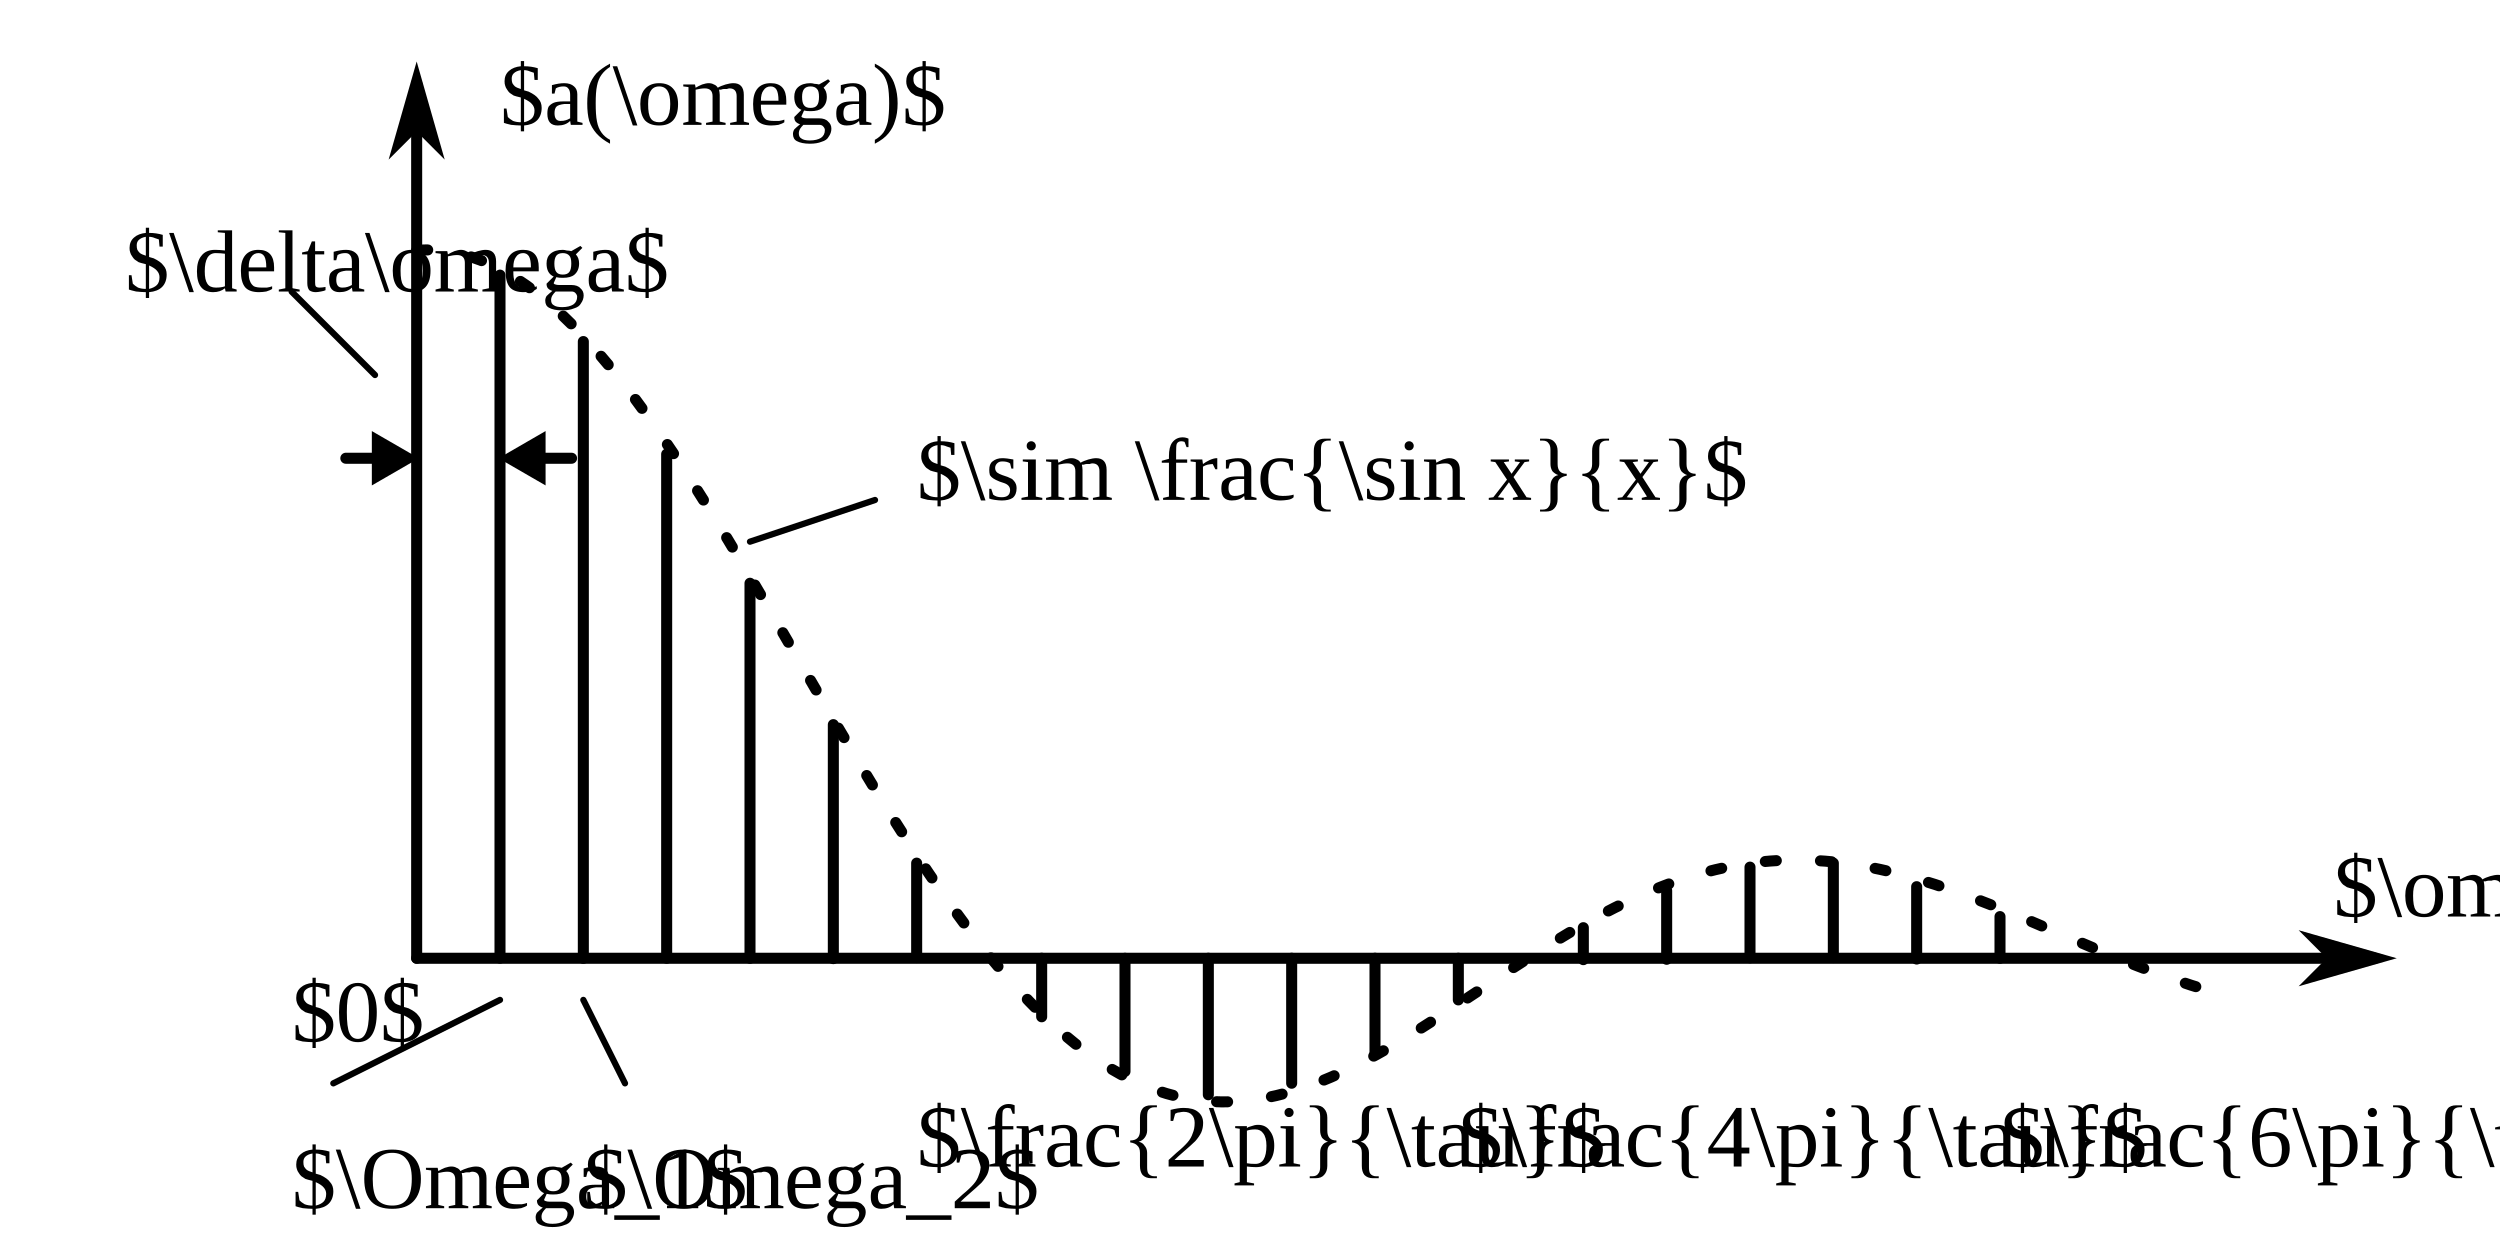
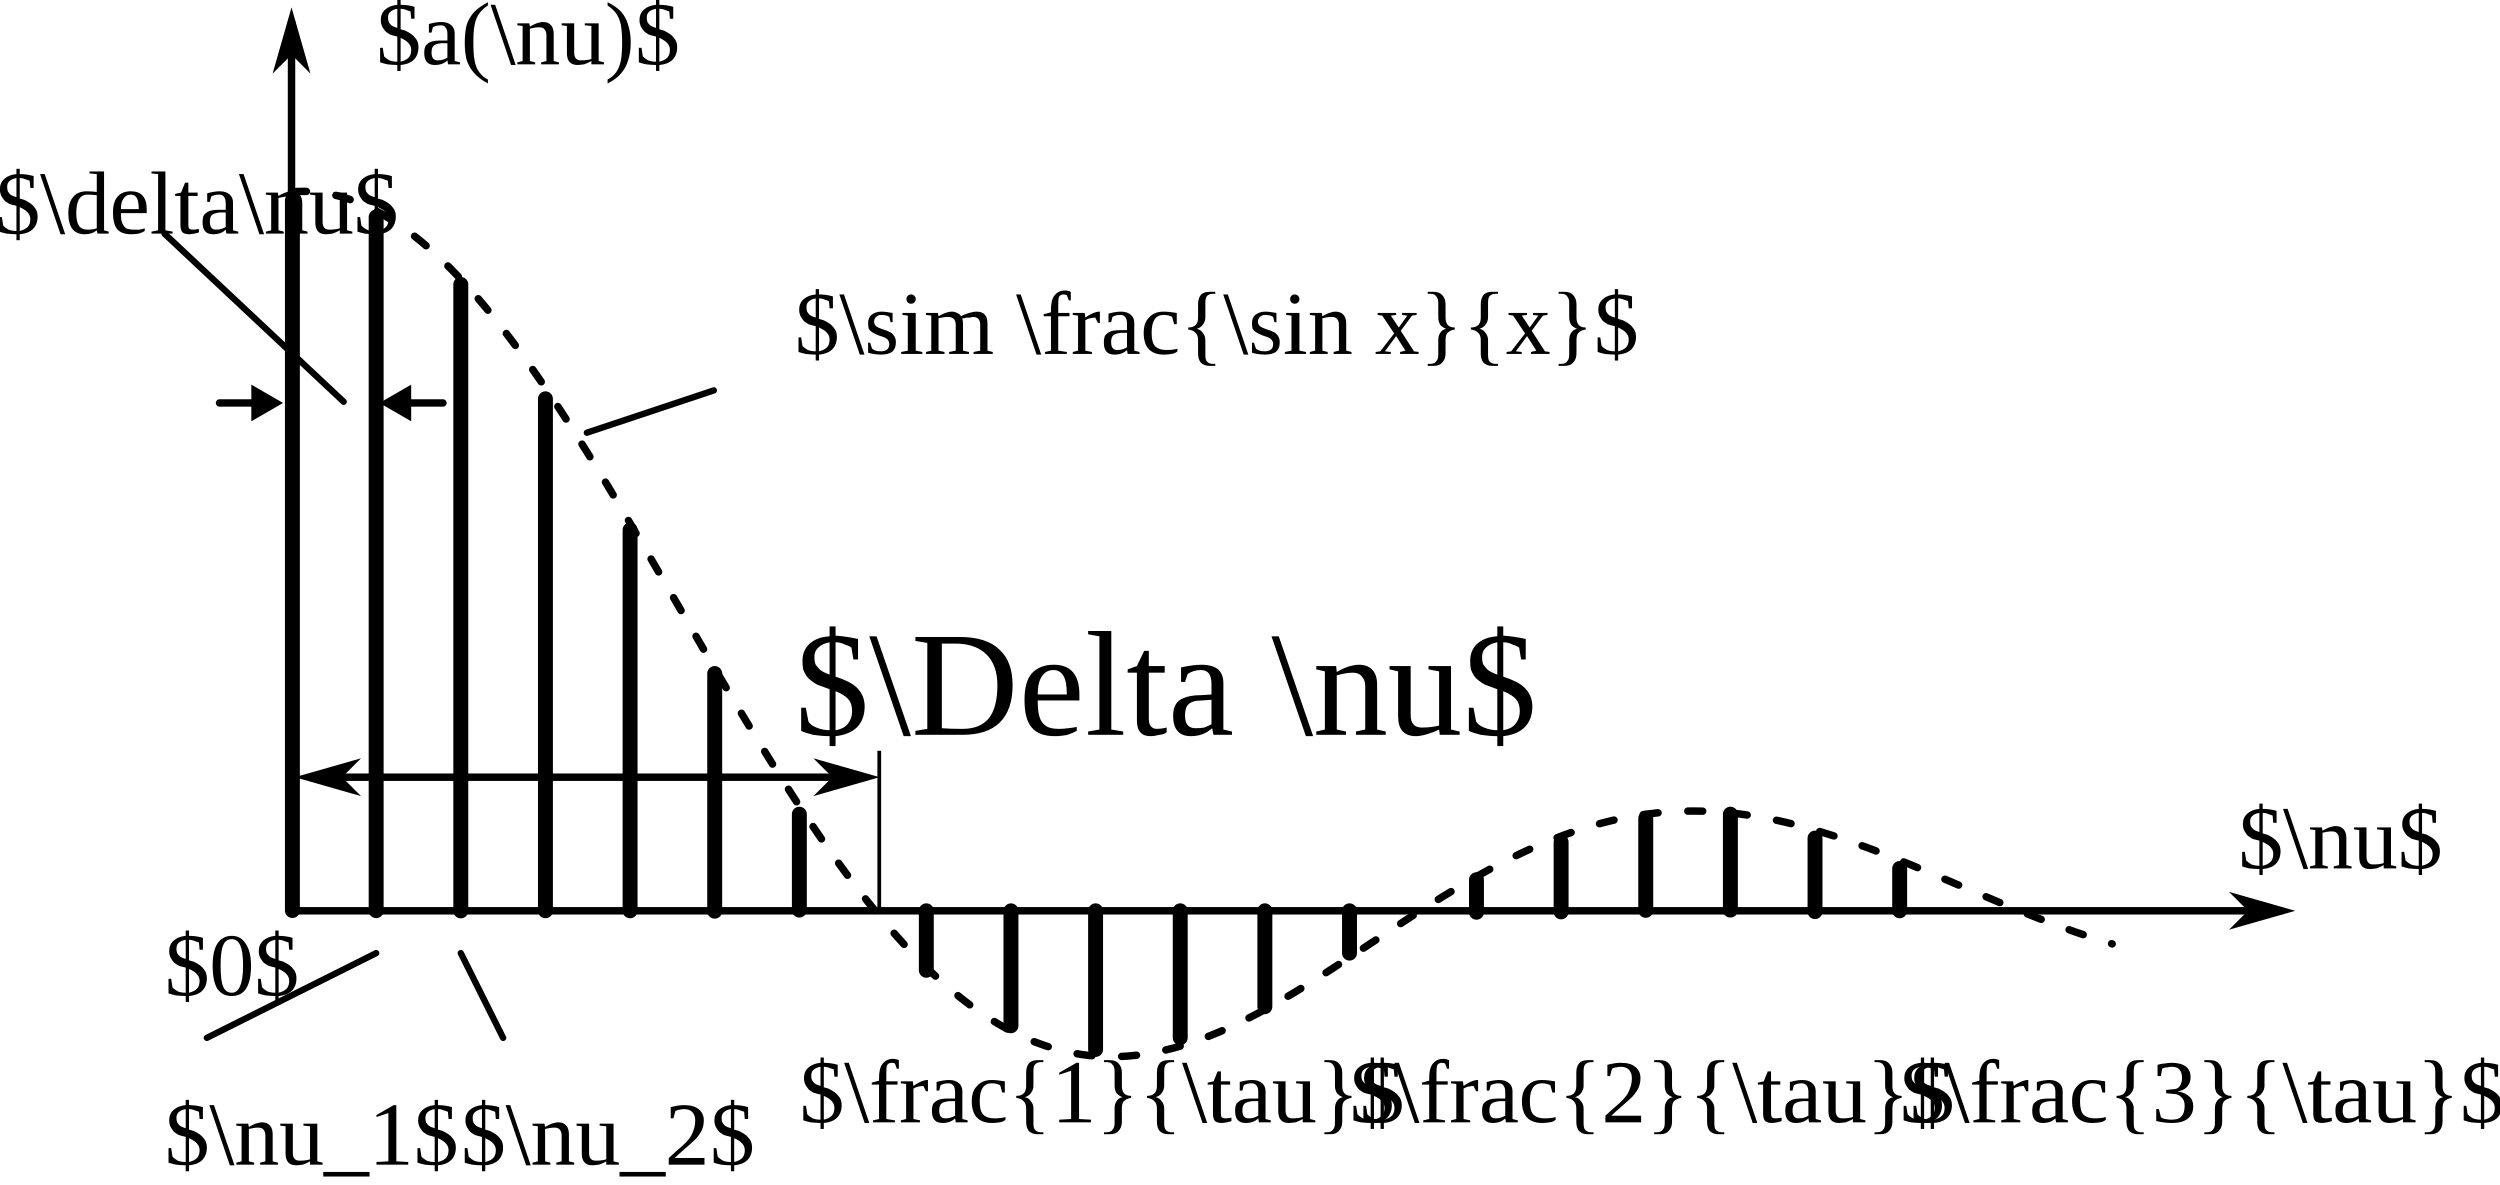
- <svg xmlns="http://www.w3.org/2000/svg" width="6cm" height="3cm" viewBox="0 0 60 30" version="1.1" id="svg6468">
+ <svg xmlns="http://www.w3.org/2000/svg" width="5.907cm" height="2.798cm" viewBox="0 0 59.074 27.976" version="1.1" id="svg6468">
  <defs id="defs6462">
-     <marker orient="auto" refY="0.0" refX="0.0" id="marker9497" style="overflow:visible">
-       <path id="path9495" d="M 5.77,0.0 L -2.88,5.0 L -2.88,-5.0 L 5.77,0.0 z " style="fill-rule:evenodd;stroke:#000000;stroke-width:1pt;stroke-opacity:1;fill:#000000;fill-opacity:1" transform="scale(0.4)" />
+     <marker orient="auto" refY="0.0" refX="0.0" id="marker4588" style="overflow:visible;">
+       <path id="path4255" d="M 0.0,0.0 L 5.0,-5.0 L -12.5,0.0 L 5.0,5.0 L 0.0,0.0 z " style="fill-rule:evenodd;stroke:#000000;stroke-width:1pt;stroke-opacity:1;fill:#000000;fill-opacity:1" transform="scale(0.4) rotate(180) translate(10,0)" />
    </marker>
-     <marker orient="auto" refY="0.0" refX="0.0" id="TriangleOutS" style="overflow:visible">
-       <path id="path4241" d="M 5.77,0.0 L -2.88,5.0 L -2.88,-5.0 L 5.77,0.0 z " style="fill-rule:evenodd;stroke:#000000;stroke-width:1pt;stroke-opacity:1;fill:#000000;fill-opacity:1" transform="scale(0.2)" />
+     <marker orient="auto" refY="0.0" refX="0.0" id="Arrow1Mstart" style="overflow:visible">
+       <path id="path4252" d="M 0.0,0.0 L 5.0,-5.0 L -12.5,0.0 L 5.0,5.0 L 0.0,0.0 z " style="fill-rule:evenodd;stroke:#000000;stroke-width:1pt;stroke-opacity:1;fill:#000000;fill-opacity:1" transform="scale(0.4) translate(10,0)" />
    </marker>
-     <marker orient="auto" refY="0.0" refX="0.0" id="TriangleOutM" style="overflow:visible">
-       <path id="path4238" d="M 5.77,0.0 L -2.88,5.0 L -2.88,-5.0 L 5.77,0.0 z " style="fill-rule:evenodd;stroke:#000000;stroke-width:1pt;stroke-opacity:1;fill:#000000;fill-opacity:1" transform="scale(0.4)" />
+     <marker orient="auto" refY="0" refX="0" id="marker9497" style="overflow:visible">
+       <path id="path9495" d="m 5.77,0 -8.65,5 0,-10 8.65,5 z" style="fill:#000000;fill-opacity:1;fill-rule:evenodd;stroke:#000000;stroke-width:1pt;stroke-opacity:1" transform="scale(0.4,0.4)" />
+     </marker>
+     <marker orient="auto" refY="0" refX="0" id="TriangleOutS" style="overflow:visible">
+       <path id="path4241" d="m 5.77,0 -8.65,5 0,-10 8.65,5 z" style="fill:#000000;fill-opacity:1;fill-rule:evenodd;stroke:#000000;stroke-width:1pt;stroke-opacity:1" transform="scale(0.2,0.2)" />
+     </marker>
+     <marker orient="auto" refY="0" refX="0" id="TriangleOutM" style="overflow:visible">
+       <path id="path4238" d="m 5.77,0 -8.65,5 0,-10 8.65,5 z" style="fill:#000000;fill-opacity:1;fill-rule:evenodd;stroke:#000000;stroke-width:1pt;stroke-opacity:1" transform="scale(0.4,0.4)" />
    </marker>
    <marker orient="auto" refY="0" refX="0" id="Arrow1Mend" style="overflow:visible">
      <path id="path4102" d="M 0,0 5,-5 -12.5,0 5,5 Z" style="fill:#000000;fill-opacity:1;fill-rule:evenodd;stroke:#000000;stroke-width:1pt;stroke-opacity:1" transform="matrix(-0.4,0,0,-0.4,-4,0)" />
    </marker>
    <marker orient="auto" refY="0" refX="0" id="Arrow1Mend-5" style="overflow:visible">
      <path id="path4102-5" d="M 0,0 5,-5 -12.5,0 5,5 Z" style="fill:#000000;fill-opacity:1;fill-rule:evenodd;stroke:#000000;stroke-width:1pt;stroke-opacity:1" transform="matrix(-0.4,0,0,-0.4,-4,0)" />
    </marker>
    <marker orient="auto" refY="0" refX="0" id="marker9497-7" style="overflow:visible">
-       <path id="path9495-3" d="M 5.77,0 -2.88,5 V -5 Z" style="fill:#000000;fill-opacity:1;fill-rule:evenodd;stroke:#000000;stroke-width:1pt;stroke-opacity:1" transform="scale(0.4)" />
+       <path id="path9495-3" d="m 5.77,0 -8.65,5 0,-10 z" style="fill:#000000;fill-opacity:1;fill-rule:evenodd;stroke:#000000;stroke-width:1pt;stroke-opacity:1" transform="scale(0.4,0.4)" />
    </marker>
    <marker orient="auto" refY="0" refX="0" id="marker9497-6" style="overflow:visible">
-       <path id="path9495-5" d="M 5.77,0 -2.88,5 V -5 Z" style="fill:#000000;fill-opacity:1;fill-rule:evenodd;stroke:#000000;stroke-width:1pt;stroke-opacity:1" transform="scale(0.4)" />
+       <path id="path9495-5" d="m 5.77,0 -8.65,5 0,-10 z" style="fill:#000000;fill-opacity:1;fill-rule:evenodd;stroke:#000000;stroke-width:1pt;stroke-opacity:1" transform="scale(0.4,0.4)" />
    </marker>
  </defs>
-   <g id="layer1" transform="translate(0,-267)">
-     <path style="fill:none;stroke:#000000;stroke-width:0.265;stroke-linecap:round;stroke-linejoin:miter;stroke-miterlimit:4;stroke-dasharray:none;stroke-opacity:1;marker-end:url(#Arrow1Mend)" d="M 10,289.998 H 57" id="path4091" />
-     <path style="fill:none;stroke:#000000;stroke-width:0.265;stroke-linecap:round;stroke-linejoin:miter;stroke-miterlimit:4;stroke-dasharray:none;stroke-opacity:1;marker-end:url(#Arrow1Mend-5)" d="m 10,289.998 v -21" id="path4091-5" />
-     <path id="path9093" title="4*sin(x)/x" d="m 10,273.009 c 0.293,-0.024 0.585,-0.009 0.878,0.047 0.293,0.055 0.585,0.15 0.878,0.283 0.293,0.133 0.585,0.305 0.878,0.513 0.293,0.208 0.585,0.452 0.878,0.729 0.293,0.277 0.585,0.588 0.878,0.927 0.293,0.34 0.585,0.709 0.878,1.102 0.293,0.393 0.585,0.812 0.878,1.249 0.293,0.438 0.585,0.895 0.878,1.366 0.293,0.471 0.585,0.956 0.878,1.449 0.293,0.493 0.585,0.994 0.878,1.498 0.293,0.503 0.585,1.009 0.878,1.511 0.293,0.502 0.585,1.001 0.878,1.49 0.293,0.49 0.585,0.97 0.878,1.436 0.293,0.466 0.585,0.919 0.878,1.352 0.293,0.434 0.585,0.848 0.878,1.241 0.293,0.392 0.585,0.762 0.878,1.106 0.293,0.344 0.585,0.663 0.878,0.953 0.293,0.291 0.585,0.553 0.878,0.787 0.293,0.234 0.585,0.438 0.878,0.612 0.293,0.175 0.585,0.319 0.878,0.435 0.293,0.115 0.585,0.201 0.878,0.259 0.293,0.058 0.585,0.088 0.878,0.091 0.293,0.004 0.585,-0.019 0.878,-0.065 0.293,-0.046 0.585,-0.116 0.878,-0.205 0.293,-0.09 0.585,-0.2 0.878,-0.326 0.293,-0.127 0.585,-0.27 0.878,-0.425 0.293,-0.156 0.585,-0.324 0.878,-0.501 0.293,-0.177 0.585,-0.362 0.878,-0.552 0.293,-0.19 0.585,-0.384 0.878,-0.578 0.293,-0.194 0.585,-0.389 0.878,-0.58 0.293,-0.191 0.585,-0.379 0.878,-0.559 0.293,-0.181 0.585,-0.354 0.878,-0.518 0.293,-0.164 0.585,-0.318 0.878,-0.459 0.293,-0.142 0.585,-0.271 0.878,-0.386 0.293,-0.115 0.585,-0.216 0.878,-0.301 0.293,-0.086 0.585,-0.156 0.878,-0.21 0.293,-0.054 0.585,-0.093 0.878,-0.115 0.293,-0.023 0.585,-0.029 0.878,-0.021 0.293,0.008 0.585,0.032 0.878,0.069 0.293,0.037 0.585,0.089 0.878,0.152 0.293,0.063 0.585,0.139 0.878,0.225 0.293,0.086 0.585,0.181 0.878,0.285 0.293,0.103 0.585,0.214 0.878,0.33 0.293,0.116 0.585,0.237 0.878,0.36 0.293,0.123 0.585,0.249 0.878,0.375 0.293,0.126 0.585,0.251 0.878,0.373 0.293,0.122 0.585,0.242 0.878,0.357 0.293,0.115 0.585,0.224 0.878,0.326 0.293,0.102 0.585,0.197 0.878,0.284" style="opacity:1;fill:none;fill-opacity:1;fill-rule:nonzero;stroke:#000000;stroke-width:0.265;stroke-linecap:round;stroke-linejoin:bevel;stroke-miterlimit:4;stroke-dasharray:0.265, 1.06;stroke-dashoffset:0;stroke-opacity:1;paint-order:stroke markers fill" />
-     <path style="fill:none;stroke:#000000;stroke-width:0.265px;stroke-linecap:round;stroke-linejoin:miter;stroke-opacity:1" d="M 12,289.995 V 273.603" id="path9111" />
-     <path style="fill:none;stroke:#000000;stroke-width:0.265px;stroke-linecap:round;stroke-linejoin:miter;stroke-opacity:1" d="M 14,290 V 275.197" id="path9111-4" />
-     <path style="fill:none;stroke:#000000;stroke-width:0.265px;stroke-linecap:round;stroke-linejoin:miter;stroke-opacity:1" d="M 16,289.997 V 277.9" id="path9111-9" />
-     <path style="fill:none;stroke:#000000;stroke-width:0.265px;stroke-linecap:round;stroke-linejoin:miter;stroke-opacity:1" d="m 18,289.998 v -9" id="path9111-6" />
-     <path style="fill:none;stroke:#000000;stroke-width:0.265px;stroke-linecap:round;stroke-linejoin:miter;stroke-opacity:1" d="m 20,290.007 v -5.616" id="path9111-7" />
-     <path style="fill:none;stroke:#000000;stroke-width:0.265px;stroke-linecap:round;stroke-linejoin:miter;stroke-opacity:1" d="m 22,289.981 v -2.266" id="path9111-91" />
-     <path style="fill:none;stroke:#000000;stroke-width:0.265px;stroke-linecap:round;stroke-linejoin:miter;stroke-opacity:1" d="m 25,291.403 v -1.405" id="path9111-91-7" />
-     <path style="fill:none;stroke:#000000;stroke-width:0.265px;stroke-linecap:round;stroke-linejoin:miter;stroke-opacity:1" d="m 27,292.714 v -2.715" id="path9111-91-5" />
-     <path style="fill:none;stroke:#000000;stroke-width:0.265px;stroke-linecap:round;stroke-linejoin:miter;stroke-opacity:1" d="m 29,293.274 v -3.276" id="path9111-91-6" />
-     <path style="fill:none;stroke:#000000;stroke-width:0.265px;stroke-linecap:round;stroke-linejoin:miter;stroke-opacity:1" d="m 31,292.998 v -3" id="path9111-91-76" />
-     <path style="fill:none;stroke:#000000;stroke-width:0.265px;stroke-linecap:round;stroke-linejoin:miter;stroke-opacity:1" d="m 33,292.264 v -2.266" id="path9111-91-4" />
-     <path style="fill:none;stroke:#000000;stroke-width:0.265px;stroke-linecap:round;stroke-linejoin:miter;stroke-opacity:1" d="m 35,290.998 v -1" id="path9111-91-8" />
-     <path style="fill:none;stroke:#000000;stroke-width:0.265px;stroke-linecap:round;stroke-linejoin:miter;stroke-opacity:1" d="m 38,290.032 v -0.768" id="path9111-91-8-1" />
-     <path style="fill:none;stroke:#000000;stroke-width:0.265px;stroke-linecap:round;stroke-linejoin:miter;stroke-opacity:1" d="m 40,290.023 v -1.65" id="path9111-91-8-5" />
-     <path style="fill:none;stroke:#000000;stroke-width:0.265px;stroke-linecap:round;stroke-linejoin:miter;stroke-opacity:1" d="m 42,289.987 v -2.176" id="path9111-91-8-4" />
-     <path style="fill:none;stroke:#000000;stroke-width:0.265px;stroke-linecap:round;stroke-linejoin:miter;stroke-opacity:1" d="m 44,289.981 v -2.266" id="path9111-91-8-51" />
-     <path style="fill:none;stroke:#000000;stroke-width:0.265px;stroke-linecap:round;stroke-linejoin:miter;stroke-opacity:1" d="m 46,290.017 v -1.737" id="path9111-91-8-11" />
-     <path style="fill:none;stroke:#000000;stroke-width:0.265px;stroke-linecap:round;stroke-linejoin:miter;stroke-opacity:1" d="m 48,289.998 v -1" id="path9111-91-8-52" />
+   <g id="layer1" transform="translate(-3.111621,-268.479)">
+     <path style="fill:none;stroke:#000000;stroke-width:0.176;stroke-linecap:round;stroke-linejoin:miter;stroke-miterlimit:4;stroke-dasharray:none;stroke-opacity:1;marker-end:url(#Arrow1Mend)" d="m 10,289.998 47,0" id="path4091" />
+     <path style="fill:none;stroke:#000000;stroke-width:0.176;stroke-linecap:round;stroke-linejoin:miter;stroke-miterlimit:4;stroke-dasharray:none;stroke-opacity:1;marker-end:url(#Arrow1Mend-5)" d="m 10,289.998 0,-21" id="path4091-5" />
+     <path id="path9093" title="4*sin(x)/x" d="m 10,273.009 c 0.293,-0.024 0.585,-0.009 0.878,0.047 0.293,0.055 0.585,0.15 0.878,0.283 0.293,0.133 0.585,0.305 0.878,0.513 0.293,0.208 0.585,0.452 0.878,0.729 0.293,0.277 0.585,0.588 0.878,0.927 0.293,0.34 0.585,0.709 0.878,1.102 0.293,0.393 0.585,0.812 0.878,1.249 0.293,0.438 0.585,0.895 0.878,1.366 0.293,0.471 0.585,0.956 0.878,1.449 0.293,0.493 0.585,0.994 0.878,1.498 0.293,0.503 0.585,1.009 0.878,1.511 0.293,0.502 0.585,1.001 0.878,1.49 0.293,0.49 0.585,0.97 0.878,1.436 0.293,0.466 0.585,0.919 0.878,1.352 0.293,0.434 0.585,0.848 0.878,1.241 0.293,0.392 0.585,0.762 0.878,1.106 0.293,0.344 0.585,0.663 0.878,0.953 0.293,0.291 0.585,0.553 0.878,0.787 0.293,0.234 0.585,0.438 0.878,0.612 0.293,0.175 0.585,0.319 0.878,0.435 0.293,0.115 0.585,0.201 0.878,0.259 0.293,0.058 0.585,0.088 0.878,0.091 0.293,0.004 0.585,-0.019 0.878,-0.065 0.293,-0.046 0.585,-0.116 0.878,-0.205 0.293,-0.09 0.585,-0.2 0.878,-0.326 0.293,-0.127 0.585,-0.27 0.878,-0.425 0.293,-0.156 0.585,-0.324 0.878,-0.501 0.293,-0.177 0.585,-0.362 0.878,-0.552 0.293,-0.19 0.585,-0.384 0.878,-0.578 0.293,-0.194 0.585,-0.389 0.878,-0.58 0.293,-0.191 0.585,-0.379 0.878,-0.559 0.293,-0.181 0.585,-0.354 0.878,-0.518 0.293,-0.164 0.585,-0.318 0.878,-0.459 0.293,-0.142 0.585,-0.271 0.878,-0.386 0.293,-0.115 0.585,-0.216 0.878,-0.301 0.293,-0.086 0.585,-0.156 0.878,-0.21 0.293,-0.054 0.585,-0.093 0.878,-0.115 0.293,-0.023 0.585,-0.029 0.878,-0.021 0.293,0.008 0.585,0.032 0.878,0.069 0.293,0.037 0.585,0.089 0.878,0.152 0.293,0.063 0.585,0.139 0.878,0.225 0.293,0.086 0.585,0.181 0.878,0.285 0.293,0.103 0.585,0.214 0.878,0.33 0.293,0.116 0.585,0.237 0.878,0.36 0.293,0.123 0.585,0.249 0.878,0.375 0.293,0.126 0.585,0.251 0.878,0.373 0.293,0.122 0.585,0.242 0.878,0.357 0.293,0.115 0.585,0.224 0.878,0.326 0.293,0.102 0.585,0.197 0.878,0.284" style="opacity:1;fill:none;fill-opacity:1;fill-rule:nonzero;stroke:#000000;stroke-width:0.176;stroke-linecap:round;stroke-linejoin:bevel;stroke-miterlimit:4;stroke-dasharray:0.352,0.704;stroke-dashoffset:0;stroke-opacity:1;paint-order:stroke markers fill" />
+     <path style="fill:none;stroke:#000000;stroke-width:0.353;stroke-linecap:round;stroke-linejoin:miter;stroke-opacity:1" d="m 12,289.995 0,-16.392" id="path9111" />
+     <path style="fill:none;stroke:#000000;stroke-width:0.353;stroke-linecap:round;stroke-linejoin:miter;stroke-opacity:1" d="m 14,290 0,-14.803" id="path9111-4" />
+     <path style="fill:none;stroke:#000000;stroke-width:0.353;stroke-linecap:round;stroke-linejoin:miter;stroke-opacity:1" d="M 16,289.997 16,277.9" id="path9111-9" />
+     <path style="fill:none;stroke:#000000;stroke-width:0.353;stroke-linecap:round;stroke-linejoin:miter;stroke-opacity:1" d="m 18,289.998 0,-9" id="path9111-6" />
+     <path style="fill:none;stroke:#000000;stroke-width:0.353;stroke-linecap:round;stroke-linejoin:miter;stroke-opacity:1" d="m 20,290.007 0,-5.616" id="path9111-7" />
+     <path style="fill:none;stroke:#000000;stroke-width:0.353;stroke-linecap:round;stroke-linejoin:miter;stroke-opacity:1" d="m 22,289.981 0,-2.266" id="path9111-91" />
+     <path style="fill:none;stroke:#000000;stroke-width:0.353;stroke-linecap:round;stroke-linejoin:miter;stroke-opacity:1" d="m 25,291.403 0,-1.405" id="path9111-91-7" />
+     <path style="fill:none;stroke:#000000;stroke-width:0.353;stroke-linecap:round;stroke-linejoin:miter;stroke-opacity:1" d="m 27,292.714 0,-2.715" id="path9111-91-5" />
+     <path style="fill:none;stroke:#000000;stroke-width:0.353;stroke-linecap:round;stroke-linejoin:miter;stroke-opacity:1" d="m 29,293.274 0,-3.276" id="path9111-91-6" />
+     <path style="fill:none;stroke:#000000;stroke-width:0.353;stroke-linecap:round;stroke-linejoin:miter;stroke-opacity:1" d="m 31,292.998 0,-3" id="path9111-91-76" />
+     <path style="fill:none;stroke:#000000;stroke-width:0.353;stroke-linecap:round;stroke-linejoin:miter;stroke-opacity:1" d="m 33,292.264 0,-2.266" id="path9111-91-4" />
+     <path style="fill:none;stroke:#000000;stroke-width:0.353;stroke-linecap:round;stroke-linejoin:miter;stroke-opacity:1" d="m 35,290.998 0,-1" id="path9111-91-8" />
+     <path style="fill:none;stroke:#000000;stroke-width:0.353;stroke-linecap:round;stroke-linejoin:miter;stroke-opacity:1" d="m 38,290.032 0,-0.768" id="path9111-91-8-1" />
+     <path style="fill:none;stroke:#000000;stroke-width:0.353;stroke-linecap:round;stroke-linejoin:miter;stroke-opacity:1" d="m 40,290.023 0,-1.65" id="path9111-91-8-5" />
+     <path style="fill:none;stroke:#000000;stroke-width:0.353;stroke-linecap:round;stroke-linejoin:miter;stroke-opacity:1" d="m 42,289.987 0,-2.176" id="path9111-91-8-4" />
+     <path style="fill:none;stroke:#000000;stroke-width:0.353;stroke-linecap:round;stroke-linejoin:miter;stroke-opacity:1" d="m 44,289.981 0,-2.266" id="path9111-91-8-51" />
+     <path style="fill:none;stroke:#000000;stroke-width:0.353;stroke-linecap:round;stroke-linejoin:miter;stroke-opacity:1" d="m 46,290.017 0,-1.737" id="path9111-91-8-11" />
+     <path style="fill:none;stroke:#000000;stroke-width:0.353;stroke-linecap:round;stroke-linejoin:miter;stroke-opacity:1" d="m 48,289.998 0,-1" id="path9111-91-8-52" />
    <g id="layer6">
-       <text xml:space="preserve" style="font-style:normal;font-variant:normal;font-weight:normal;font-stretch:normal;font-size:2.117px;line-height:1.25;font-family:'Times New Roman';-inkscape-font-specification:'Times New Roman, Normal';font-variant-ligatures:normal;font-variant-caps:normal;font-variant-numeric:normal;font-feature-settings:normal;text-align:start;letter-spacing:0px;word-spacing:0px;writing-mode:lr-tb;text-anchor:start;fill:#000000;fill-opacity:1;stroke:none;stroke-width:0.265" x="56" y="288.998" id="text9245">
-         <tspan id="tspan9243" x="56" y="288.998" style="stroke-width:0.265">$\omega$</tspan>
+       <text xml:space="preserve" style="font-style:normal;font-variant:normal;font-weight:normal;font-stretch:normal;font-size:2.117px;line-height:1.25;font-family:'Times New Roman';-inkscape-font-specification:'Times New Roman, Normal';text-align:start;letter-spacing:0px;word-spacing:0px;writing-mode:lr-tb;text-anchor:start;fill:#000000;fill-opacity:1;stroke:none;stroke-width:0.265" x="56" y="288.998" id="text9245">
+         <tspan id="tspan9243" x="56" y="288.998" style="stroke-width:0.265">$\nu$</tspan>
      </text>
-       <text xml:space="preserve" style="font-style:normal;font-variant:normal;font-weight:normal;font-stretch:normal;font-size:2.117px;line-height:1.25;font-family:'Times New Roman';-inkscape-font-specification:'Times New Roman, Normal';font-variant-ligatures:normal;font-variant-caps:normal;font-variant-numeric:normal;font-feature-settings:normal;text-align:start;letter-spacing:0px;word-spacing:0px;writing-mode:lr-tb;text-anchor:start;fill:#000000;fill-opacity:1;stroke:none;stroke-width:0.265" x="22" y="278.998" id="text9249">
-         <tspan id="tspan9247" x="22" y="278.998" style="stroke-width:0.265">$\sim \frac{\sin x}{x}$</tspan>
+       <text xml:space="preserve" style="font-style:normal;font-variant:normal;font-weight:normal;font-stretch:normal;font-size:2.117px;line-height:1.25;font-family:'Times New Roman';-inkscape-font-specification:'Times New Roman, Normal';text-align:start;letter-spacing:0px;word-spacing:0px;writing-mode:lr-tb;text-anchor:start;fill:#000000;fill-opacity:1;stroke:none;stroke-width:0.265" x="21.888" y="276.841" id="text9249">
+         <tspan id="tspan9247" x="21.888" y="276.841" style="stroke-width:0.265">$\sim \frac{\sin x}{x}$</tspan>
      </text>
-       <text xml:space="preserve" style="font-style:normal;font-variant:normal;font-weight:normal;font-stretch:normal;font-size:2.117px;line-height:1.25;font-family:'Times New Roman';-inkscape-font-specification:'Times New Roman, Normal';font-variant-ligatures:normal;font-variant-caps:normal;font-variant-numeric:normal;font-feature-settings:normal;text-align:start;letter-spacing:0px;word-spacing:0px;writing-mode:lr-tb;text-anchor:start;fill:#000000;fill-opacity:1;stroke:none;stroke-width:0.265" x="3" y="273.998" id="text9253">
-         <tspan id="tspan9251" x="3" y="273.998" style="stroke-width:0.265">$\delta\omega$</tspan>
+       <text xml:space="preserve" style="font-style:normal;font-variant:normal;font-weight:normal;font-stretch:normal;font-size:2.117px;line-height:1.25;font-family:'Times New Roman';-inkscape-font-specification:'Times New Roman, Normal';text-align:start;letter-spacing:0px;word-spacing:0px;writing-mode:lr-tb;text-anchor:start;fill:#000000;fill-opacity:1;stroke:none;stroke-width:0.265" x="3" y="273.998" id="text9253">
+         <tspan id="tspan9251" x="3" y="273.998" style="stroke-width:0.265">$\delta\nu$</tspan>
      </text>
-       <text xml:space="preserve" style="font-style:normal;font-variant:normal;font-weight:normal;font-stretch:normal;font-size:2.117px;line-height:1.25;font-family:'Times New Roman';-inkscape-font-specification:'Times New Roman, Normal';font-variant-ligatures:normal;font-variant-caps:normal;font-variant-numeric:normal;font-feature-settings:normal;text-align:start;letter-spacing:0px;word-spacing:0px;writing-mode:lr-tb;text-anchor:start;fill:#000000;fill-opacity:1;stroke:none;stroke-width:0.265" x="12" y="269.998" id="text9257">
-         <tspan id="tspan9255" x="12" y="269.998" style="stroke-width:0.265">$a(\omega)$</tspan>
+       <text xml:space="preserve" style="font-style:normal;font-variant:normal;font-weight:normal;font-stretch:normal;font-size:2.117px;line-height:1.25;font-family:'Times New Roman';-inkscape-font-specification:'Times New Roman, Normal';text-align:start;letter-spacing:0px;word-spacing:0px;writing-mode:lr-tb;text-anchor:start;fill:#000000;fill-opacity:1;stroke:none;stroke-width:0.265" x="12" y="269.998" id="text9257">
+         <tspan id="tspan9255" x="12" y="269.998" style="stroke-width:0.265">$a(\nu)$</tspan>
      </text>
-       <text xml:space="preserve" style="font-style:normal;font-variant:normal;font-weight:normal;font-stretch:normal;font-size:2.117px;line-height:1.25;font-family:'Times New Roman';-inkscape-font-specification:'Times New Roman, Normal';font-variant-ligatures:normal;font-variant-caps:normal;font-variant-numeric:normal;font-feature-settings:normal;text-align:start;letter-spacing:0px;word-spacing:0px;writing-mode:lr-tb;text-anchor:start;fill:#000000;fill-opacity:1;stroke:none;stroke-width:0.265" x="7" y="291.998" id="text9261">
+       <text xml:space="preserve" style="font-style:normal;font-variant:normal;font-weight:normal;font-stretch:normal;font-size:2.117px;line-height:1.25;font-family:'Times New Roman';-inkscape-font-specification:'Times New Roman, Normal';text-align:start;letter-spacing:0px;word-spacing:0px;writing-mode:lr-tb;text-anchor:start;fill:#000000;fill-opacity:1;stroke:none;stroke-width:0.265" x="7" y="291.998" id="text9261">
        <tspan id="tspan9259" x="7" y="291.998" style="stroke-width:0.265">$0$</tspan>
      </text>
-       <text xml:space="preserve" style="font-style:normal;font-variant:normal;font-weight:normal;font-stretch:normal;font-size:2.117px;line-height:1.25;font-family:'Times New Roman';-inkscape-font-specification:'Times New Roman, Normal';font-variant-ligatures:normal;font-variant-caps:normal;font-variant-numeric:normal;font-feature-settings:normal;text-align:start;letter-spacing:0px;word-spacing:0px;writing-mode:lr-tb;text-anchor:start;fill:#000000;fill-opacity:1;stroke:none;stroke-width:0.265" x="7" y="295.998" id="text9265">
-         <tspan id="tspan9263" x="7" y="295.998" style="stroke-width:0.265">$\Omega_1$</tspan>
+       <text xml:space="preserve" style="font-style:normal;font-variant:normal;font-weight:normal;font-stretch:normal;font-size:2.117px;line-height:1.25;font-family:'Times New Roman';-inkscape-font-specification:'Times New Roman, Normal';text-align:start;letter-spacing:0px;word-spacing:0px;writing-mode:lr-tb;text-anchor:start;fill:#000000;fill-opacity:1;stroke:none;stroke-width:0.265" x="7" y="295.998" id="text9265">
+         <tspan id="tspan9263" x="7" y="295.998" style="stroke-width:0.265">$\nu_1$</tspan>
      </text>
-       <text xml:space="preserve" style="font-style:normal;font-variant:normal;font-weight:normal;font-stretch:normal;font-size:2.117px;line-height:1.25;font-family:'Times New Roman';-inkscape-font-specification:'Times New Roman, Normal';font-variant-ligatures:normal;font-variant-caps:normal;font-variant-numeric:normal;font-feature-settings:normal;text-align:start;letter-spacing:0px;word-spacing:0px;writing-mode:lr-tb;text-anchor:start;fill:#000000;fill-opacity:1;stroke:none;stroke-width:0.265" x="14" y="295.998" id="text9265-6">
-         <tspan id="tspan9263-6" x="14" y="295.998" style="stroke-width:0.265">$\Omega_2$</tspan>
+       <text xml:space="preserve" style="font-style:normal;font-variant:normal;font-weight:normal;font-stretch:normal;font-size:2.117px;line-height:1.25;font-family:'Times New Roman';-inkscape-font-specification:'Times New Roman, Normal';text-align:start;letter-spacing:0px;word-spacing:0px;writing-mode:lr-tb;text-anchor:start;fill:#000000;fill-opacity:1;stroke:none;stroke-width:0.265" x="14" y="295.998" id="text9265-6">
+         <tspan id="tspan9263-6" x="14" y="295.998" style="stroke-width:0.265">$\nu_2$</tspan>
      </text>
-       <text xml:space="preserve" style="font-style:normal;font-variant:normal;font-weight:normal;font-stretch:normal;font-size:2.117px;line-height:1.25;font-family:'Times New Roman';-inkscape-font-specification:'Times New Roman, Normal';font-variant-ligatures:normal;font-variant-caps:normal;font-variant-numeric:normal;font-feature-settings:normal;text-align:start;letter-spacing:0px;word-spacing:0px;writing-mode:lr-tb;text-anchor:start;fill:#000000;fill-opacity:1;stroke:none;stroke-width:0.265" x="22" y="294.998" id="text9287">
-         <tspan id="tspan9285" x="22" y="294.998" style="stroke-width:0.265">$\frac{2\pi}{\tau}$</tspan>
+       <text xml:space="preserve" style="font-style:normal;font-variant:normal;font-weight:normal;font-stretch:normal;font-size:2.117px;line-height:1.25;font-family:'Times New Roman';-inkscape-font-specification:'Times New Roman, Normal';text-align:start;letter-spacing:0px;word-spacing:0px;writing-mode:lr-tb;text-anchor:start;fill:#000000;fill-opacity:1;stroke:none;stroke-width:0.265" x="22" y="294.998" id="text9287">
+         <tspan id="tspan9285" x="22" y="294.998" style="stroke-width:0.265">$\frac{1}{\tau}$</tspan>
      </text>
-       <text xml:space="preserve" style="font-style:normal;font-variant:normal;font-weight:normal;font-stretch:normal;font-size:2.117px;line-height:1.25;font-family:'Times New Roman';-inkscape-font-specification:'Times New Roman, Normal';font-variant-ligatures:normal;font-variant-caps:normal;font-variant-numeric:normal;font-feature-settings:normal;text-align:start;letter-spacing:0px;word-spacing:0px;writing-mode:lr-tb;text-anchor:start;fill:#000000;fill-opacity:1;stroke:none;stroke-width:0.265" x="35" y="294.998" id="text9287-1">
-         <tspan id="tspan9285-0" x="35" y="294.998" style="stroke-width:0.265">$\frac{4\pi}{\tau}$</tspan>
+       <text xml:space="preserve" style="font-style:normal;font-variant:normal;font-weight:normal;font-stretch:normal;font-size:2.117px;line-height:1.25;font-family:'Times New Roman';-inkscape-font-specification:'Times New Roman, Normal';text-align:start;letter-spacing:0px;word-spacing:0px;writing-mode:lr-tb;text-anchor:start;fill:#000000;fill-opacity:1;stroke:none;stroke-width:0.265" x="35" y="294.998" id="text9287-1">
+         <tspan id="tspan9285-0" x="35" y="294.998" style="stroke-width:0.265">$\frac{2}{\tau}$</tspan>
      </text>
-       <text xml:space="preserve" style="font-style:normal;font-variant:normal;font-weight:normal;font-stretch:normal;font-size:2.117px;line-height:1.25;font-family:'Times New Roman';-inkscape-font-specification:'Times New Roman, Normal';font-variant-ligatures:normal;font-variant-caps:normal;font-variant-numeric:normal;font-feature-settings:normal;text-align:start;letter-spacing:0px;word-spacing:0px;writing-mode:lr-tb;text-anchor:start;fill:#000000;fill-opacity:1;stroke:none;stroke-width:0.265" x="48" y="294.998" id="text9287-12">
-         <tspan id="tspan9285-1" x="48" y="294.998" style="stroke-width:0.265">$\frac{6\pi}{\tau}$</tspan>
+       <text xml:space="preserve" style="font-style:normal;font-variant:normal;font-weight:normal;font-stretch:normal;font-size:2.117px;line-height:1.25;font-family:'Times New Roman';-inkscape-font-specification:'Times New Roman, Normal';text-align:start;letter-spacing:0px;word-spacing:0px;writing-mode:lr-tb;text-anchor:start;fill:#000000;fill-opacity:1;stroke:none;stroke-width:0.265" x="48" y="294.998" id="text9287-12">
+         <tspan id="tspan9285-1" x="48" y="294.998" style="stroke-width:0.265">$\frac{3}{\tau}$</tspan>
      </text>
-       <path style="fill:none;stroke:#000000;stroke-width:0.15;stroke-linecap:round;stroke-linejoin:miter;stroke-opacity:1;stroke-miterlimit:4;stroke-dasharray:none" d="m 12,290.998 -4,2.002" id="path9315" />
-       <path style="fill:none;stroke:#000000;stroke-width:0.15;stroke-linecap:round;stroke-linejoin:miter;stroke-opacity:1;stroke-miterlimit:4;stroke-dasharray:none" d="m 14,290.998 1,2.002" id="path9317" />
-       <path style="fill:none;stroke:#000000;stroke-width:0.15;stroke-linecap:round;stroke-linejoin:miter;stroke-miterlimit:4;stroke-dasharray:none;stroke-opacity:1" d="m 21,279 -3,1" id="path9319" />
-       <path style="fill:none;stroke:#000000;stroke-width:0.265px;stroke-linecap:round;stroke-linejoin:miter;stroke-opacity:1;marker-end:url(#marker9497-7)" d="m 13.718,277.998 h -1" id="path9321-1" />
-       <path style="fill:none;stroke:#000000;stroke-width:0.265px;stroke-linecap:round;stroke-linejoin:miter;stroke-opacity:1;marker-end:url(#marker9497-6)" d="M 8.3,277.998 H 9.3" id="path9321" />
-       <path style="fill:none;stroke:#000000;stroke-width:0.15;stroke-linecap:round;stroke-linejoin:miter;stroke-miterlimit:4;stroke-dasharray:none;stroke-opacity:1" d="m 7,274 2,2" id="path10034" />
+       <path style="fill:none;stroke:#000000;stroke-width:0.15;stroke-linecap:round;stroke-linejoin:miter;stroke-miterlimit:4;stroke-dasharray:none;stroke-opacity:1" d="m 12,290.998 -4,2.002" id="path9315" />
+       <path style="fill:none;stroke:#000000;stroke-width:0.15;stroke-linecap:round;stroke-linejoin:miter;stroke-miterlimit:4;stroke-dasharray:none;stroke-opacity:1" d="m 14,290.998 1,2.002" id="path9317" />
+       <path style="fill:none;stroke:#000000;stroke-width:0.15;stroke-linecap:round;stroke-linejoin:miter;stroke-miterlimit:4;stroke-dasharray:none;stroke-opacity:1" d="m 19.979,277.701 -3,1" id="path9319" />
+       <path style="fill:none;stroke:#000000;stroke-width:0.176;stroke-linecap:round;stroke-linejoin:miter;stroke-opacity:1;marker-end:url(#marker9497-7)" d="m 13.578,277.998 -1,0" id="path9321-1" />
+       <path style="fill:none;stroke:#000000;stroke-width:0.176;stroke-linecap:round;stroke-linejoin:miter;stroke-opacity:1;marker-end:url(#marker9497-6)" d="m 8.3,277.998 1,0" id="path9321" />
+       <path style="fill:none;stroke:#000000;stroke-width:0.15;stroke-linecap:round;stroke-linejoin:miter;stroke-miterlimit:4;stroke-dasharray:none;stroke-opacity:1" d="m 7,274 4.232,3.969" id="path10034" />
+       <path style="opacity:1;fill:#000000;fill-opacity:1;fill-rule:nonzero;stroke:#000000;stroke-width:0.176;stroke-linecap:butt;stroke-linejoin:miter;stroke-miterlimit:4;stroke-dasharray:none;stroke-dashoffset:0;stroke-opacity:1;marker-start:url(#Arrow1Mstart);marker-end:url(#marker4588)" d="m 10.425,286.841 13.124,0" id="path4240" />
+       <text xml:space="preserve" style="color:#000000;font-style:normal;font-variant:normal;font-weight:normal;font-stretch:normal;font-size:3.528px;line-height:125%;font-family:'Times New Roman';-inkscape-font-specification:'Times New Roman, ';text-indent:0;text-align:start;text-decoration:none;text-decoration-line:none;text-decoration-style:solid;text-decoration-color:#000000;letter-spacing:0px;word-spacing:0px;text-transform:none;direction:ltr;block-progression:tb;writing-mode:lr-tb;baseline-shift:baseline;text-anchor:start;white-space:normal;clip-rule:nonzero;display:inline;overflow:visible;visibility:visible;opacity:1;isolation:auto;mix-blend-mode:normal;color-interpolation:sRGB;color-interpolation-filters:linearRGB;solid-color:#000000;solid-opacity:1;fill:#000000;fill-opacity:1;fill-rule:nonzero;stroke:none;stroke-width:0.5;stroke-linecap:butt;stroke-linejoin:miter;stroke-miterlimit:4;stroke-dasharray:none;stroke-dashoffset:0;stroke-opacity:1;color-rendering:auto;image-rendering:auto;shape-rendering:auto;text-rendering:auto;enable-background:accumulate" x="21.888" y="285.841" id="text4999">
+         <tspan id="tspan5001" x="21.888" y="285.841">$\Delta \nu$</tspan>
+       </text>
+       <path style="opacity:1;fill:#000000;fill-opacity:1;fill-rule:nonzero;stroke:#000000;stroke-width:0.088;stroke-linecap:butt;stroke-linejoin:miter;stroke-miterlimit:4;stroke-dasharray:none;stroke-dashoffset:0;stroke-opacity:1" d="m 23.888,286.217 0,3.853" id="path5003" />
    </g>
+     <path id="path3396" d="m 10.021,289.991 0,-16.778" style="fill:none;stroke:#000000;stroke-width:0.353;stroke-linecap:round;stroke-linejoin:miter;stroke-opacity:1" />
  </g>
</svg>
